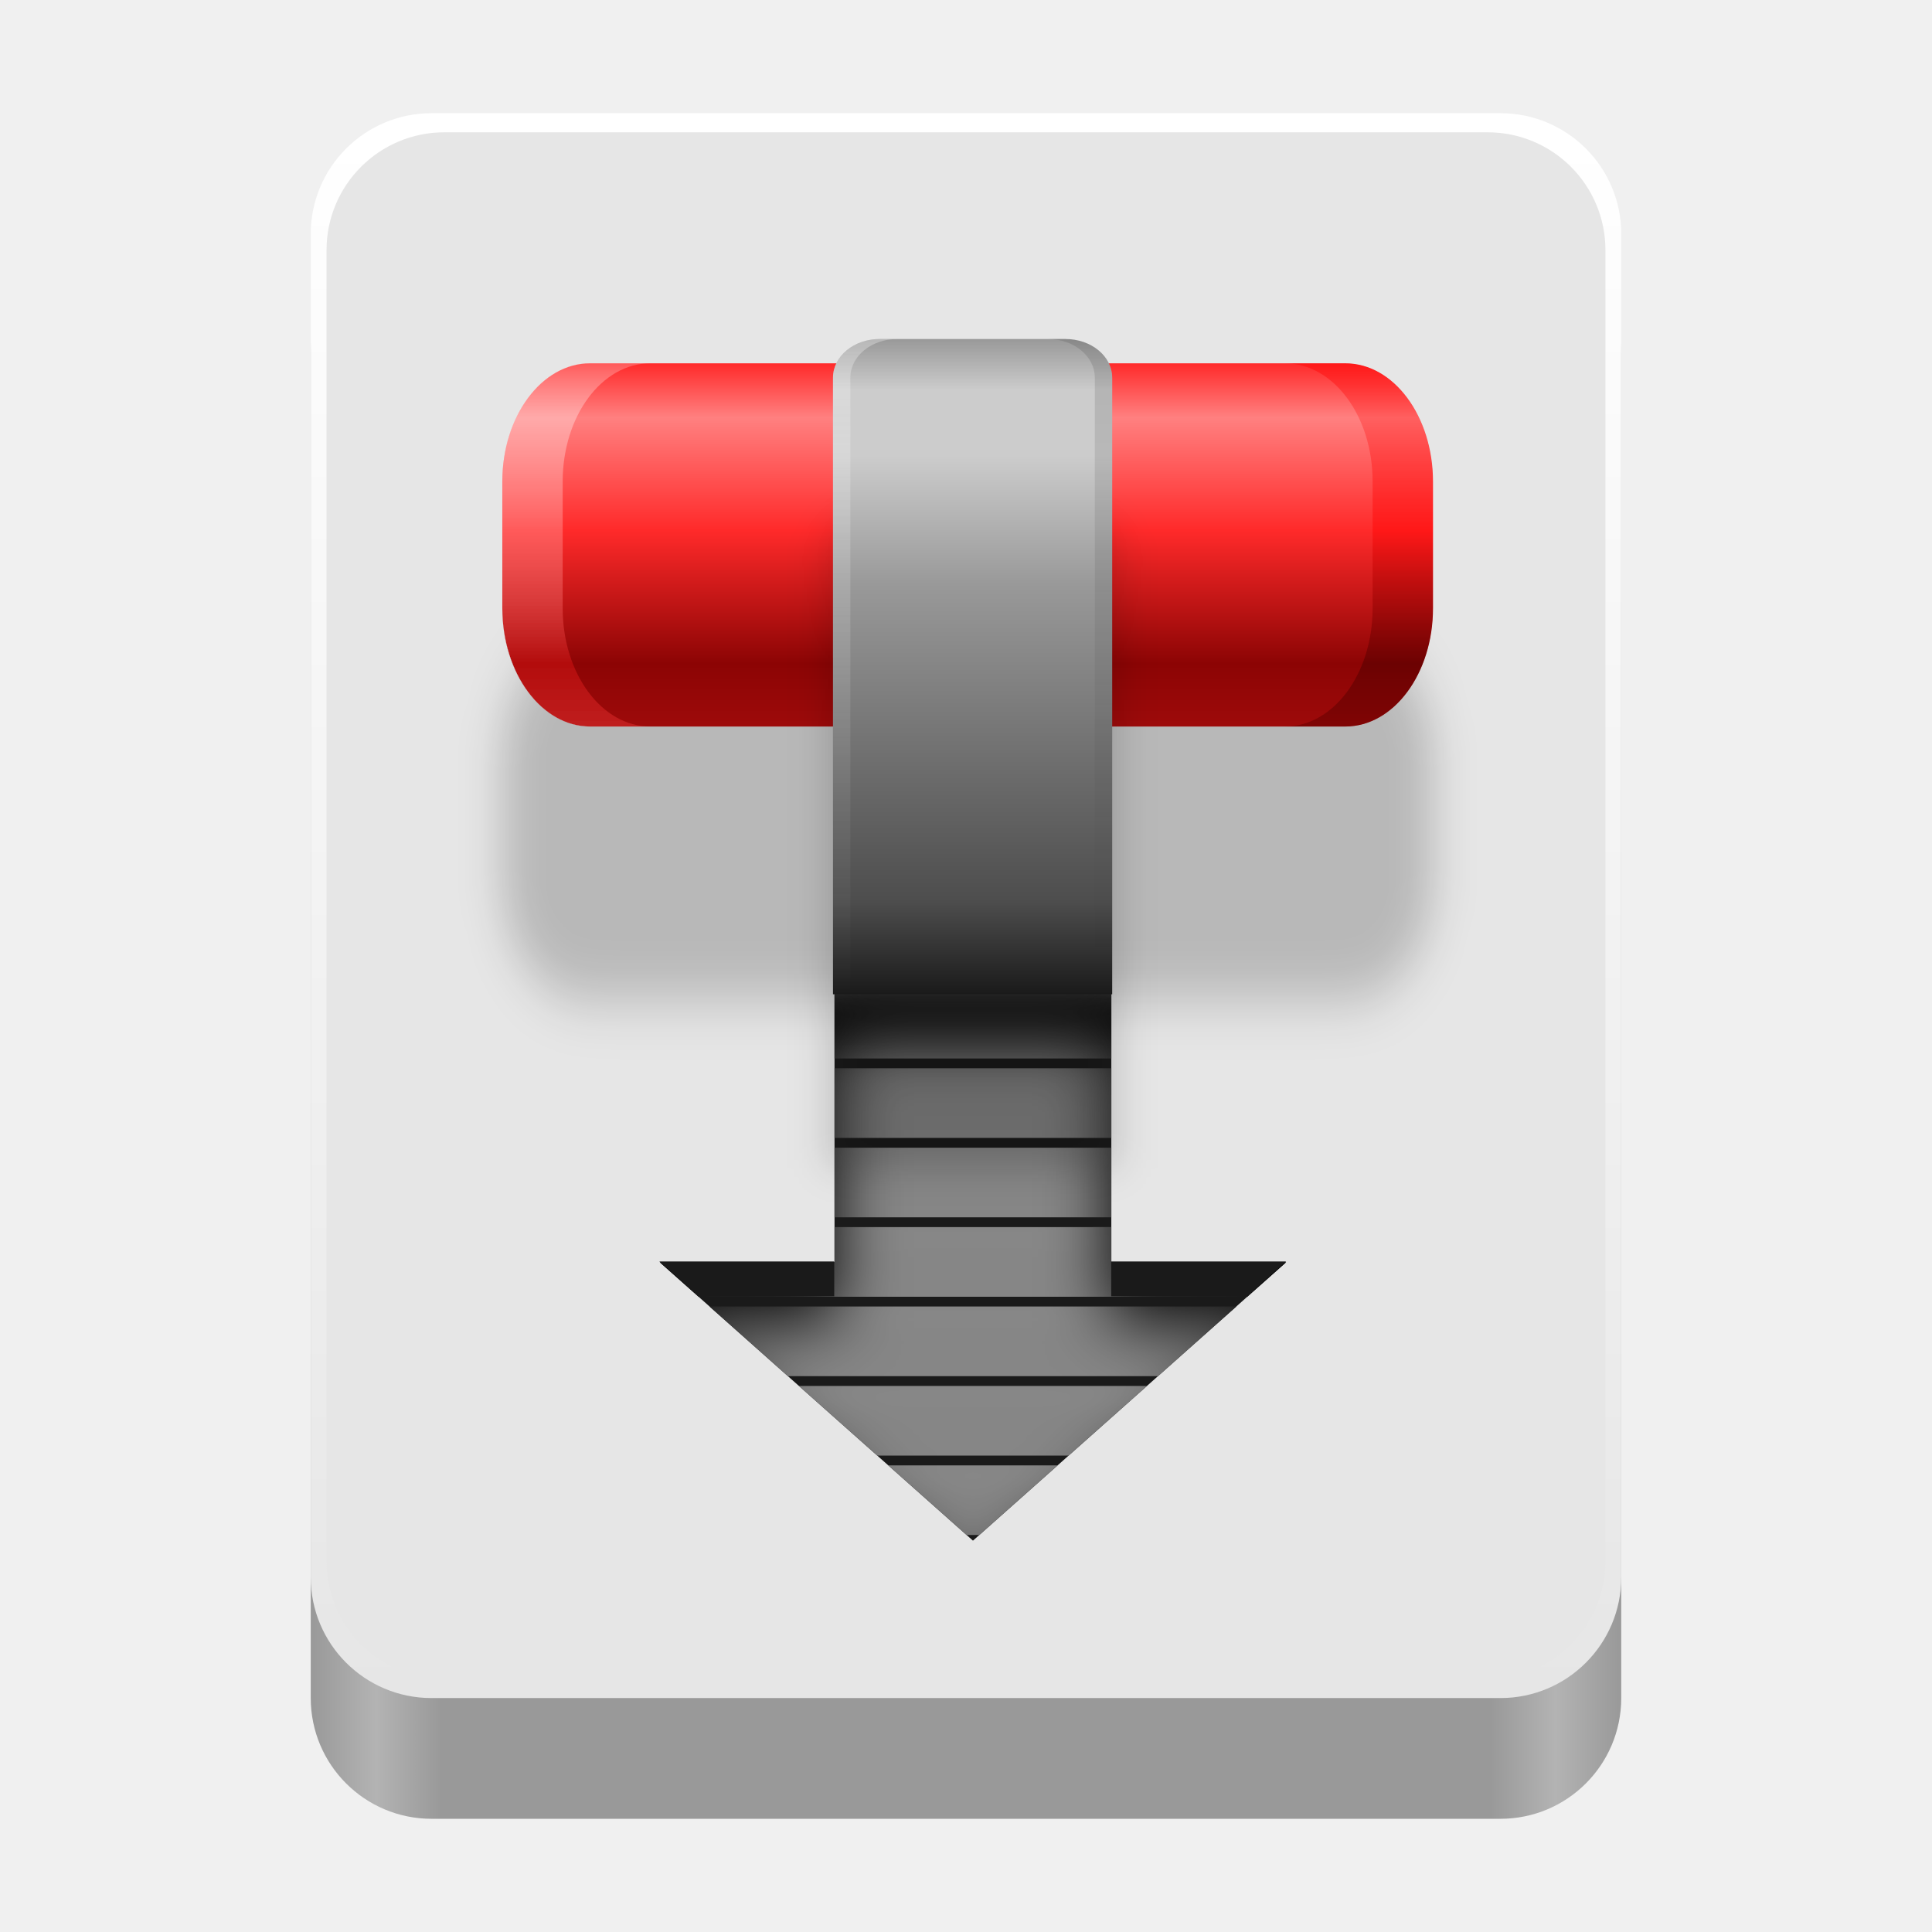
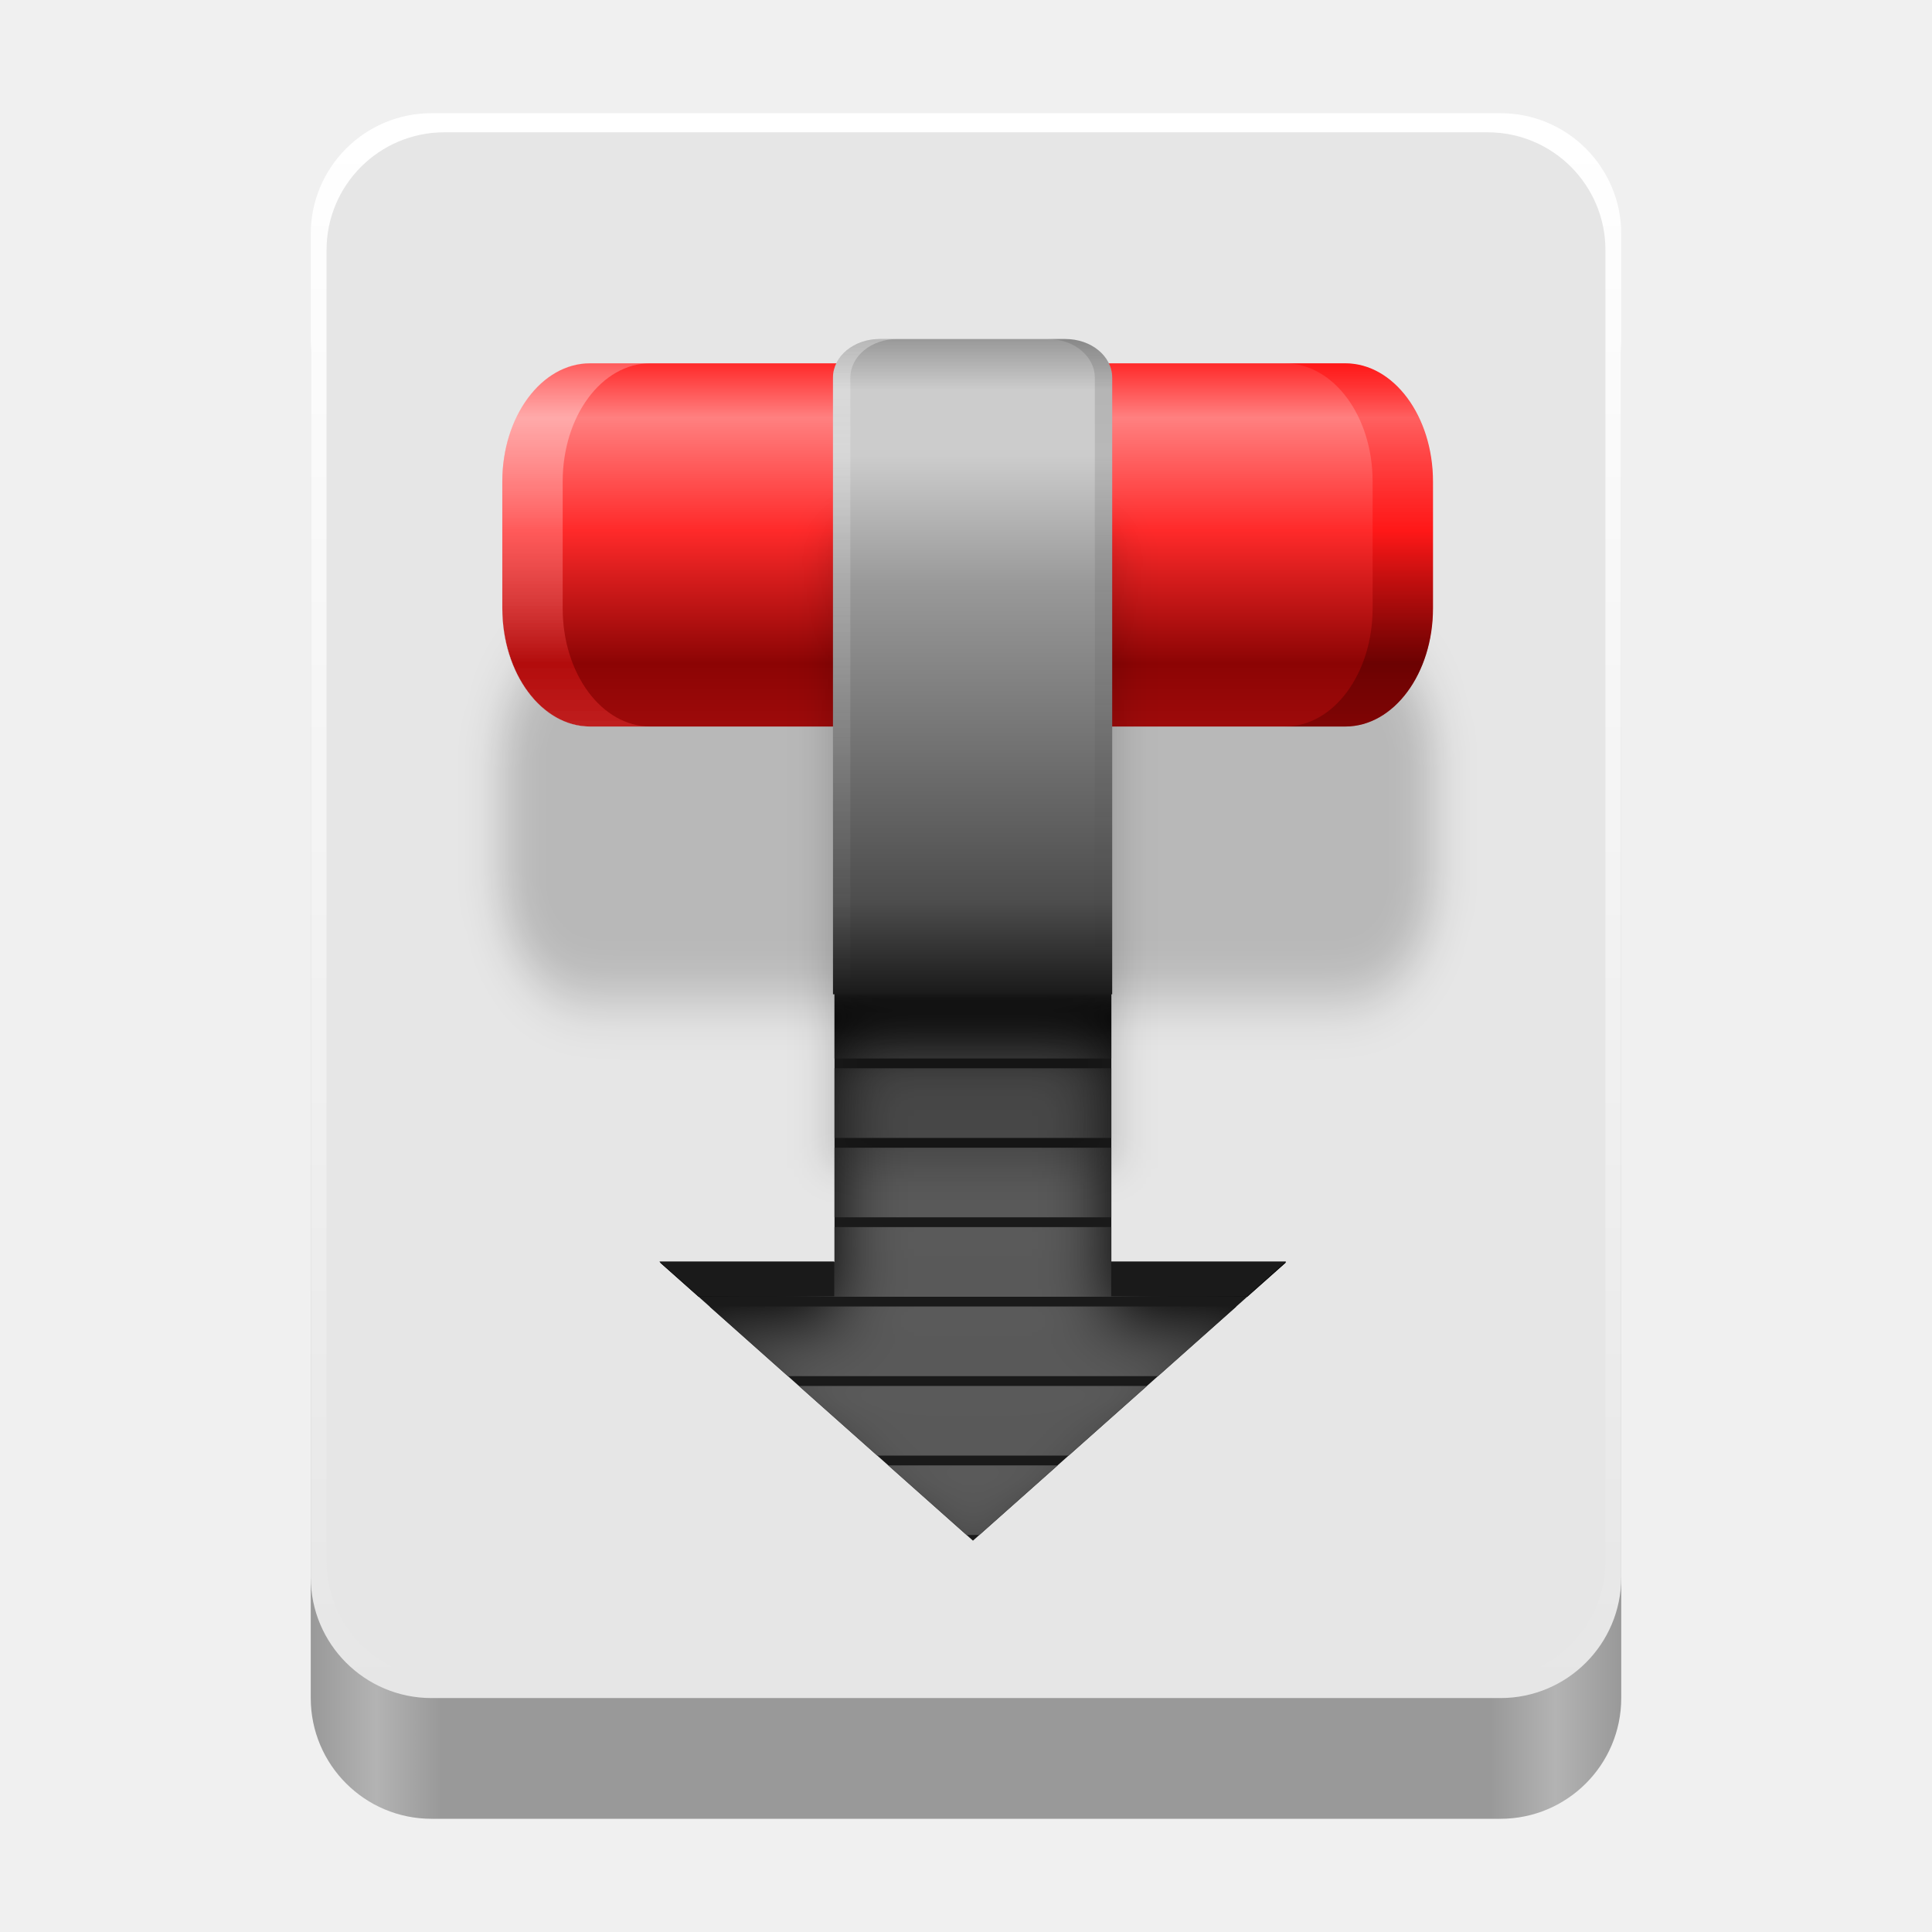
<svg xmlns="http://www.w3.org/2000/svg" xmlns:xlink="http://www.w3.org/1999/xlink" width="128" height="128" viewBox="0 0 128 128" version="1.1" id="svg5" xml:space="preserve">
  <defs id="defs2">
    <linearGradient id="linearGradient782">
      <stop style="stop-color:#e6e6e6;stop-opacity:1" offset="0" id="stop778" />
      <stop style="stop-color:#ffffff;stop-opacity:1;" offset="1" id="stop780" />
    </linearGradient>
    <linearGradient id="linearGradient2857">
      <stop style="stop-color:#1a1a1a;stop-opacity:0.455;" offset="0" id="stop2853" />
      <stop style="stop-color:#1a1a1a;stop-opacity:0;" offset="1" id="stop2855" />
    </linearGradient>
    <linearGradient id="linearGradient2785">
      <stop style="stop-color:#ffffff;stop-opacity:1" offset="0" id="stop2781" />
      <stop style="stop-color:#d3d3d3;stop-opacity:0;" offset="1" id="stop2783" />
    </linearGradient>
    <linearGradient y2="236" x2="96" y1="236" x1="32" gradientTransform="translate(604.8168,170.5864)" gradientUnits="userSpaceOnUse" id="linearGradient1099" xlink:href="#linearGradient1036" />
    <linearGradient id="linearGradient1036">
      <stop id="stop1032" offset="0" style="stop-color:#d5d3cf;stop-opacity:1;" />
      <stop id="stop1034" offset="1" style="stop-color:#f6f5f4;stop-opacity:1" />
    </linearGradient>
    <radialGradient r="32" fy="-76" fx="-244" cy="-76" cx="-244" gradientTransform="matrix(0.8833333,0,0,0.8833333,-460.3502,463.1197)" gradientUnits="userSpaceOnUse" id="radialGradient1103" xlink:href="#linearGradient1069" />
    <linearGradient id="linearGradient1069">
      <stop id="stop1065" offset="0" style="stop-color:#d5d3cf;stop-opacity:1" />
      <stop id="stop1067-1" offset="1" style="stop-color:#949390;stop-opacity:1" />
    </linearGradient>
    <linearGradient gradientUnits="userSpaceOnUse" y2="232" x2="64" y1="262.5" x1="64" id="linearGradient1027" xlink:href="#linearGradient1025" gradientTransform="translate(-470.5864,432.8168)" />
    <linearGradient id="linearGradient1025">
      <stop id="stop1021" offset="0" style="stop-color:#9a9996;stop-opacity:1" />
      <stop id="stop1023" offset="1" style="stop-color:#77767b;stop-opacity:1" />
    </linearGradient>
    <clipPath clipPathUnits="userSpaceOnUse" id="clipPath1609-7">
      <path id="path1611-5" d="m 252,116 28,-28 v -8 h -36 v 36 z" style="fill:#e74747;stroke:none;stroke-width:0.25px;stroke-linecap:butt;stroke-linejoin:miter;stroke-opacity:1" />
    </clipPath>
    <radialGradient r="32" fy="-76" fx="-244" cy="-76" cx="-244" gradientTransform="matrix(0.8833333,0,0,0.8833333,-460.3502,463.1197)" gradientUnits="userSpaceOnUse" id="radialGradient1103-5" xlink:href="#linearGradient1069" />
    <clipPath clipPathUnits="userSpaceOnUse" id="clipPath1609-7-7">
      <path id="path1611-5-0" d="m 252,116 28,-28 v -8 h -36 v 36 z" style="fill:#e74747;stroke:none;stroke-width:0.25px;stroke-linecap:butt;stroke-linejoin:miter;stroke-opacity:1" />
    </clipPath>
    <clipPath clipPathUnits="userSpaceOnUse" id="clipPath744">
      <rect style="fill:#1e88e5;fill-opacity:1;stroke-width:0.265" id="rect746" width="541.867" height="541.867" x="0" y="1.5987212e-14" rx="79.375" ry="79.375" />
    </clipPath>
    <clipPath clipPathUnits="userSpaceOnUse" id="clipPath62">
      <rect style="fill:#1e88e5;fill-opacity:1;stroke-width:0.265" id="rect64" width="541.867" height="541.867" x="2.2507105e-05" y="-0.422" rx="79.375" ry="79.375" />
    </clipPath>
    <radialGradient r="32" fy="-76" fx="-244" cy="-76" cx="-244" gradientTransform="matrix(0.8833333,0,0,0.8833333,-460.3502,463.1197)" gradientUnits="userSpaceOnUse" id="radialGradient1103-6" xlink:href="#linearGradient1069" />
    <clipPath clipPathUnits="userSpaceOnUse" id="clipPath1609-7-2">
      <path id="path1611-5-3" d="m 252,116 28,-28 v -8 h -36 v 36 z" style="fill:#e74747;stroke:none;stroke-width:0.25px;stroke-linecap:butt;stroke-linejoin:miter;stroke-opacity:1" />
    </clipPath>
    <clipPath clipPathUnits="userSpaceOnUse" id="clipPath961">
      <rect style="fill:#00c853;stroke:none;stroke-width:0.529" id="rect963" width="541.867" height="541.867" x="1.4210855e-14" y="2.717972e-05" rx="79.375" ry="79.375" />
    </clipPath>
    <radialGradient r="32" fy="-76" fx="-244" cy="-76" cx="-244" gradientTransform="matrix(0.8833333,0,0,0.8833333,-460.3502,463.1197)" gradientUnits="userSpaceOnUse" id="radialGradient1103-56" xlink:href="#linearGradient1069" />
    <clipPath clipPathUnits="userSpaceOnUse" id="clipPath1440">
      <circle style="display:inline;opacity:1;vector-effect:none;fill:none;fill-opacity:1;stroke:#000000;stroke-width:2;stroke-linecap:butt;stroke-linejoin:miter;stroke-miterlimit:4;stroke-dasharray:none;stroke-dashoffset:0;stroke-opacity:1;marker:none;marker-start:none;marker-mid:none;marker-end:none;paint-order:normal;enable-background:new" id="circle1442" cx="-134.35" cy="193.747" r="24" transform="rotate(-45)" />
    </clipPath>
    <clipPath clipPathUnits="userSpaceOnUse" id="clipPath1430">
      <circle style="display:inline;opacity:1;vector-effect:none;fill:none;fill-opacity:1;stroke:#000000;stroke-width:2;stroke-linecap:butt;stroke-linejoin:miter;stroke-miterlimit:4;stroke-dasharray:none;stroke-dashoffset:0;stroke-opacity:1;marker:none;marker-start:none;marker-mid:none;marker-end:none;paint-order:normal;enable-background:new" id="circle1432" cx="12" cy="232" r="24" />
    </clipPath>
    <clipPath clipPathUnits="userSpaceOnUse" id="clipPath1440-9">
      <circle style="display:inline;opacity:1;vector-effect:none;fill:none;fill-opacity:1;stroke:#000000;stroke-width:2;stroke-linecap:butt;stroke-linejoin:miter;stroke-miterlimit:4;stroke-dasharray:none;stroke-dashoffset:0;stroke-opacity:1;marker:none;marker-start:none;marker-mid:none;marker-end:none;paint-order:normal;enable-background:new" id="circle1442-5" cx="-134.35" cy="193.747" r="24" transform="rotate(-45)" />
    </clipPath>
    <clipPath clipPathUnits="userSpaceOnUse" id="clipPath1430-1">
      <circle style="display:inline;opacity:1;vector-effect:none;fill:none;fill-opacity:1;stroke:#000000;stroke-width:2;stroke-linecap:butt;stroke-linejoin:miter;stroke-miterlimit:4;stroke-dasharray:none;stroke-dashoffset:0;stroke-opacity:1;marker:none;marker-start:none;marker-mid:none;marker-end:none;paint-order:normal;enable-background:new" id="circle1432-8" cx="12" cy="232" r="24" />
    </clipPath>
    <clipPath clipPathUnits="userSpaceOnUse" id="clipPath2024">
      <rect style="opacity:1;vector-effect:none;fill:#63452c;fill-opacity:1;stroke:none;stroke-width:4;stroke-linecap:round;stroke-linejoin:round;stroke-miterlimit:4;stroke-dasharray:none;stroke-dashoffset:0;stroke-opacity:1" id="rect2026" width="74" height="98" x="6" y="196" />
    </clipPath>
    <linearGradient id="linearGradient914">
      <stop id="stop910" offset="0" style="stop-color:#f6f5f4;stop-opacity:0.437" />
      <stop id="stop912" offset="1" style="stop-color:#deddda;stop-opacity:0;" />
    </linearGradient>
    <radialGradient gradientTransform="matrix(2.608696,0,0,1.841036,-102.9565,-748.9467)" gradientUnits="userSpaceOnUse" r="46" fy="296" fx="64" cy="296" cx="64" id="radialGradient916" xlink:href="#linearGradient914" />
    <clipPath clipPathUnits="userSpaceOnUse" id="clipPath11543">
      <rect style="fill:#f0c04e;fill-opacity:1;stroke:none;stroke-width:0.529" id="rect11545" width="541.867" height="541.867" x="1.4746095e-06" y="6.4330168e-05" rx="79.375" ry="79.375" />
    </clipPath>
    <style id="style374">.cls-1{fill:url(#linear-gradient);}.cls-2{opacity:0.35;fill:url(#radial-gradient);}.cls-2,.cls-4{isolation:isolate;}.cls-3{fill:url(#linear-gradient-2);}.cls-4{opacity:0.41;fill:url(#radial-gradient-2);}.cls-5{fill:url(#radial-gradient-3);}.cls-6{fill:url(#radial-gradient-4);}</style>
    <linearGradient id="linear-gradient" x1="63.33" y1="84.03" x2="241.67" y2="84.03" gradientTransform="matrix(1,0,0,-1,0,266)" gradientUnits="userSpaceOnUse">
      <stop offset="0" stop-color="#0c59a4" id="stop376" />
      <stop offset="1" stop-color="#114a8b" id="stop378" />
    </linearGradient>
    <radialGradient id="radial-gradient" cx="161.83" cy="68.91" r="95.38" gradientTransform="matrix(1,0,0,-0.95,0,248.84)" gradientUnits="userSpaceOnUse">
      <stop offset="0.72" stop-opacity="0" id="stop381" />
      <stop offset="0.95" stop-opacity="0.53" id="stop383" />
      <stop offset="1" id="stop385" />
    </radialGradient>
    <linearGradient id="linear-gradient-2" x1="157.35" y1="161.39" x2="45.96" y2="40.06" gradientTransform="matrix(1,0,0,-1,0,266)" gradientUnits="userSpaceOnUse">
      <stop offset="0" stop-color="#1b9de2" id="stop388" />
      <stop offset="0.16" stop-color="#1595df" id="stop390" />
      <stop offset="0.67" stop-color="#0680d7" id="stop392" />
      <stop offset="1" stop-color="#0078d4" id="stop394" />
    </linearGradient>
    <radialGradient id="radial-gradient-2" cx="-340.29" cy="62.99" r="143.24" gradientTransform="matrix(0.15,-0.99,-0.8,-0.12,176.64,-125.4)" gradientUnits="userSpaceOnUse">
      <stop offset="0.76" stop-opacity="0" id="stop397" />
      <stop offset="0.95" stop-opacity="0.5" id="stop399" />
      <stop offset="1" id="stop401" />
    </radialGradient>
    <radialGradient id="radial-gradient-3" cx="113.37" cy="570.21" r="202.43" gradientTransform="matrix(-0.04,1,2.13,0.08,-1179.54,-106.69)" gradientUnits="userSpaceOnUse">
      <stop offset="0" stop-color="#35c1f1" id="stop404" />
      <stop offset="0.11" stop-color="#34c1ed" id="stop406" />
      <stop offset="0.23" stop-color="#2fc2df" id="stop408" />
      <stop offset="0.31" stop-color="#2bc3d2" id="stop410" />
      <stop offset="0.67" stop-color="#36c752" id="stop412" />
    </radialGradient>
    <radialGradient id="radial-gradient-4" cx="376.52" cy="567.97" r="97.34" gradientTransform="matrix(0.28,0.96,0.78,-0.23,-303.76,-148.5)" gradientUnits="userSpaceOnUse">
      <stop offset="0" stop-color="#66eb6e" id="stop415" />
      <stop offset="1" stop-color="#66eb6e" stop-opacity="0" id="stop417" />
    </radialGradient>
    <clipPath clipPathUnits="userSpaceOnUse" id="clipPath1260">
      <rect style="fill:#bbdefb;fill-opacity:1;stroke:none;stroke-width:0.529" id="rect1262" width="541.867" height="541.867" x="2.9492187e-06" y="3.9968629e-05" rx="79.375" ry="79.375" />
    </clipPath>
    <linearGradient x1="0" y1="119.552" x2="235.777" y2="119.552" id="linearGradient-1" gradientTransform="matrix(1.45119,0,0,1.703766,99.85446,80.41603)" gradientUnits="userSpaceOnUse">
      <stop stop-color="#FF5500" offset="0%" id="stop6" />
      <stop stop-color="#FF5500" offset="40.988%" id="stop8" />
      <stop stop-color="#FF2000" offset="58.198%" id="stop10" />
      <stop stop-color="#FF2000" offset="100%" id="stop12" />
    </linearGradient>
    <linearGradient x1="0.021" y1="0.507" x2="1" y2="0.507" id="linearGradient-2" gradientUnits="userSpaceOnUse" gradientTransform="matrix(7.107012,0,0,7.107012,54.42477,49.22005)">
      <stop stop-color="#FF452A" offset="0%" id="stop15" />
      <stop stop-color="#FF2000" offset="100%" id="stop17" />
    </linearGradient>
    <mask id="mask-4" fill="#ffffff">
      <path d="M 45.051,6.703 39.15,2.8822695e-5 h -10.363 -10.363 L 12.522,6.703 c 0,0 -5.182,-1.441 -7.628,1.009 0,0 6.909,-0.624 9.284,3.243 0,0 6.405,1.225 7.269,1.225 0.864,0 2.735,-0.721 4.462,-1.297 1.727,-0.576 2.879,-0.581 2.879,-0.581 0,0 1.151,0.004 2.879,0.581 1.727,0.576 3.598,1.297 4.462,1.297 0.864,0 7.269,-1.225 7.269,-1.225 2.375,-3.867 9.284,-3.243 9.284,-3.243 C 50.233,5.262 45.051,6.703 45.051,6.703" id="use25" style="stroke-width:0.265" />
    </mask>
    <clipPath clipPathUnits="userSpaceOnUse" id="clipPath3338">
      <rect style="fill:#ff7f2a;fill-opacity:1;stroke:none;stroke-width:0.529" id="rect3340" width="541.867" height="541.867" x="1.1368684e-13" y="5.8174133e-05" rx="79.375" ry="79.375" />
    </clipPath>
    <clipPath clipPathUnits="userSpaceOnUse" id="clipPath2140">
      <rect style="fill:#ffad76;fill-opacity:1;stroke:none;stroke-width:0.529" id="rect2142" width="487.68" height="487.68" x="27.093" y="27.093" rx="71.438" ry="71.438" />
    </clipPath>
    <linearGradient gradientUnits="userSpaceOnUse" y2="268" x2="115.823" y1="268" x1="11.823" id="linearGradient1329" xlink:href="#linearGradient1357" gradientTransform="matrix(2.274968,0,0,2.274968,-344.8075,-258.2955)" />
    <linearGradient id="linearGradient1357">
      <stop id="stop1345" offset="0" style="stop-color:#986a44;stop-opacity:1" />
      <stop style="stop-color:#cdab8f;stop-opacity:1" offset="0.029" id="stop1347" />
      <stop id="stop1349" offset="0.058" style="stop-color:#b5835a;stop-opacity:1" />
      <stop style="stop-color:#b5835a;stop-opacity:1" offset="0.942" id="stop1351" />
      <stop id="stop1353" offset="0.971" style="stop-color:#cdab8f;stop-opacity:1" />
      <stop id="stop1355" offset="1" style="stop-color:#986a44;stop-opacity:1" />
    </linearGradient>
    <linearGradient y2="23" x2="60" y1="53.255" x1="70.586" gradientTransform="translate(0,170)" gradientUnits="userSpaceOnUse" id="linearGradient1610" xlink:href="#linearGradient1656" />
    <linearGradient id="linearGradient1656">
      <stop style="stop-color:#ffffff;stop-opacity:1" offset="0" id="stop1652" />
      <stop style="stop-color:#deddda;stop-opacity:1" offset="1" id="stop1654" />
    </linearGradient>
    <linearGradient y2="268" x2="68" y1="268" x1="60" gradientUnits="userSpaceOnUse" id="linearGradient1612" xlink:href="#linearGradient1270" />
    <linearGradient id="linearGradient1270">
      <stop style="stop-color:#949390;stop-opacity:1;" offset="0" id="stop1258" />
      <stop id="stop1260" offset="0.083" style="stop-color:#d5d3cf;stop-opacity:1" />
      <stop style="stop-color:#949390;stop-opacity:1;" offset="0.167" id="stop1262" />
      <stop id="stop1264" offset="0.833" style="stop-color:#949390;stop-opacity:1;" />
      <stop style="stop-color:#d5d3cf;stop-opacity:1" offset="0.917" id="stop1266" />
      <stop style="stop-color:#949390;stop-opacity:1" offset="1" id="stop1268" />
    </linearGradient>
    <linearGradient id="linearGradient5016">
      <stop style="stop-color:#999999;stop-opacity:1" offset="0" id="stop5012" />
      <stop style="stop-color:#cccccc;stop-opacity:1" offset="0.078" id="stop11392" />
      <stop style="stop-color:#cccccc;stop-opacity:1" offset="0.178" id="stop11394" />
      <stop style="stop-color:#999999;stop-opacity:1" offset="0.374" id="stop11396" />
      <stop style="stop-color:#4d4d4d;stop-opacity:1" offset="0.859" id="stop17410" />
      <stop style="stop-color:#1a1a1a;stop-opacity:1" offset="1" id="stop5014" />
    </linearGradient>
    <linearGradient id="linearGradient1755">
      <stop style="stop-color:#ff2a2a;stop-opacity:1" offset="0" id="stop1751" />
      <stop style="stop-color:#ff8080;stop-opacity:1" offset="0.15" id="stop1759" />
      <stop style="stop-color:#ff2a2a;stop-opacity:1" offset="0.46" id="stop1761" />
      <stop style="stop-color:#8c0404;stop-opacity:1" offset="0.826" id="stop607" />
      <stop style="stop-color:#9e0a0a;stop-opacity:1" offset="1" id="stop1753" />
    </linearGradient>
    <radialGradient r="32" fy="-76" fx="-244" cy="-76" cx="-244" gradientTransform="matrix(0.8833333,0,0,0.8833333,-460.3502,463.1197)" gradientUnits="userSpaceOnUse" id="radialGradient1103-562" xlink:href="#linearGradient1069" />
    <clipPath clipPathUnits="userSpaceOnUse" id="clipPath1609-7-9">
      <path id="path1611-5-36" d="m 252,116 28,-28 v -8 h -36 v 36 z" style="fill:#e74747;stroke:none;stroke-width:0.25px;stroke-linecap:butt;stroke-linejoin:miter;stroke-opacity:1" />
    </clipPath>
    <linearGradient id="linearGradient8241-0">
      <stop style="stop-color:#999999;stop-opacity:1" offset="0" id="stop8237-6" />
      <stop style="stop-color:#b3b3b3;stop-opacity:1" offset="0.05" id="stop9349-2" />
      <stop style="stop-color:#999999;stop-opacity:1" offset="0.1" id="stop21746-6" />
      <stop style="stop-color:#999999;stop-opacity:1" offset="0.9" id="stop21940-1" />
      <stop style="stop-color:#b3b3b3;stop-opacity:1" offset="0.95" id="stop9351-8" />
      <stop style="stop-color:#999999;stop-opacity:1" offset="1" id="stop8239-7" />
    </linearGradient>
    <radialGradient r="32" fy="-76" fx="-244" cy="-76" cx="-244" gradientTransform="matrix(0.8833333,0,0,0.8833333,-460.3502,463.1197)" gradientUnits="userSpaceOnUse" id="radialGradient1103-5-9" xlink:href="#linearGradient1069" />
    <clipPath clipPathUnits="userSpaceOnUse" id="clipPath1609-7-7-0">
      <path id="path1611-5-0-2" d="m 252,116 28,-28 v -8 h -36 v 36 z" style="fill:#e74747;stroke:none;stroke-width:0.25px;stroke-linecap:butt;stroke-linejoin:miter;stroke-opacity:1" />
    </clipPath>
    <clipPath clipPathUnits="userSpaceOnUse" id="clipPath744-3">
      <rect style="fill:#1e88e5;fill-opacity:1;stroke-width:0.265" id="rect746-7" width="541.867" height="541.867" x="0" y="1.5987212e-14" rx="79.375" ry="79.375" />
    </clipPath>
    <clipPath clipPathUnits="userSpaceOnUse" id="clipPath62-5">
      <rect style="fill:#1e88e5;fill-opacity:1;stroke-width:0.265" id="rect64-9" width="541.867" height="541.867" x="2.2507105e-05" y="-0.422" rx="79.375" ry="79.375" />
    </clipPath>
    <linearGradient xlink:href="#linearGradient8241-0" id="linearGradient8243-2" x1="11.5" y1="120.5" x2="116.5" y2="120.5" gradientUnits="userSpaceOnUse" gradientTransform="matrix(0.8268888,0,0,1,11.07911,0)" />
    <radialGradient r="32" fy="-76" fx="-244" cy="-76" cx="-244" gradientTransform="matrix(0.8833333,0,0,0.8833333,-460.3502,463.1197)" gradientUnits="userSpaceOnUse" id="radialGradient1103-6-2" xlink:href="#linearGradient1069" />
    <clipPath clipPathUnits="userSpaceOnUse" id="clipPath1609-7-2-9">
      <path id="path1611-5-3-7" d="m 252,116 28,-28 v -8 h -36 v 36 z" style="fill:#e74747;stroke:none;stroke-width:0.25px;stroke-linecap:butt;stroke-linejoin:miter;stroke-opacity:1" />
    </clipPath>
    <clipPath clipPathUnits="userSpaceOnUse" id="clipPath966">
      <rect style="fill:#999999;fill-opacity:1;stroke-width:0.265" id="rect968" width="541.867" height="541.867" x="0" y="-2.8421709e-14" rx="79.375" ry="79.375" />
    </clipPath>
    <clipPath clipPathUnits="userSpaceOnUse" id="clipPath402">
      <rect style="fill:#999999;fill-opacity:1;stroke-width:0.265" id="rect404" width="541.867" height="541.867" x="1.5908203e-05" y="1.5908203e-05" rx="79.375" ry="79.375" />
    </clipPath>
    <clipPath clipPathUnits="userSpaceOnUse" id="clipPath2739">
      <rect style="fill:#999999;fill-opacity:1;stroke-width:0.265" id="rect2741" width="541.867" height="541.867" x="-7.8515623e-06" y="1.863" rx="79.375" ry="79.375" />
    </clipPath>
    <filter style="color-interpolation-filters:sRGB;" id="filter1391" x="-0.127" y="-0.146" width="1.255" height="1.398">
      <feFlood flood-opacity="1" flood-color="rgb(0,0,0)" result="flood" id="feFlood1381" />
      <feComposite in="flood" in2="SourceGraphic" operator="out" result="composite1" id="feComposite1383" />
      <feGaussianBlur in="composite1" stdDeviation="2.2" result="blur" id="feGaussianBlur1385" />
      <feOffset dx="0" dy="3.836" result="offset" id="feOffset1387" />
      <feComposite in="offset" in2="SourceGraphic" operator="atop" result="composite2" id="feComposite1389" />
    </filter>
    <linearGradient xlink:href="#linearGradient1755" id="linearGradient1757" x1="-64.11" y1="23.516" x2="-64.11" y2="37.895" gradientUnits="userSpaceOnUse" gradientTransform="matrix(1.428951,0,0,1.241091,27.5,-10.9381)" />
    <filter style="color-interpolation-filters:sRGB" id="filter1863" x="-0.188" y="-0.187" width="1.375" height="2.128">
      <feFlood flood-opacity="0.2" flood-color="rgb(0,0,0)" result="flood" id="feFlood1853" />
      <feComposite in="flood" in2="SourceGraphic" operator="in" result="composite1" id="feComposite1855" />
      <feGaussianBlur in="composite1" stdDeviation="1.39" result="blur" id="feGaussianBlur1857" />
      <feOffset dx="0" dy="13.455" result="offset" id="feOffset1859" />
      <feComposite in="SourceGraphic" in2="offset" operator="over" result="composite2" id="feComposite1861" />
    </filter>
    <linearGradient xlink:href="#linearGradient5016" id="linearGradient5018" x1="64.437" y1="20.545" x2="64.437" y2="71.111" gradientUnits="userSpaceOnUse" />
    <linearGradient xlink:href="#linearGradient2785" id="linearGradient2787" x1="56.672" y1="21.637" x2="56.672" y2="65.514" gradientUnits="userSpaceOnUse" gradientTransform="translate(-0.8557496)" />
    <linearGradient xlink:href="#linearGradient2857" id="linearGradient2859" x1="72.773" y1="21.637" x2="72.773" y2="65.514" gradientUnits="userSpaceOnUse" gradientTransform="translate(0.8557506)" />
    <linearGradient xlink:href="#linearGradient782" id="linearGradient784" x1="64" y1="112.5" x2="64" y2="8.765" gradientUnits="userSpaceOnUse" />
  </defs>
  <g id="layer2">
    <rect style="fill:url(#linearGradient8243-2);fill-opacity:1;stroke-width:0.909" id="rect440-6" width="86.823" height="105" x="20.588" y="15.5" rx="8" ry="8" />
    <rect style="fill:url(#linearGradient784);fill-opacity:1;stroke-width:0.909" id="rect389" width="86.824" height="105.001" x="20.588" y="7.5" rx="8" ry="8" />
    <rect style="fill:#e6e6e6;fill-opacity:1;stroke-width:0.887" id="rect5112" width="84.731" height="102.47" x="21.634" y="8.765" rx="7.807" ry="7.807" />
    <path id="rect590" style="fill:#1a1a1a;fill-opacity:1;stroke:none;stroke-width:0.703;stroke-linecap:square;stroke-linejoin:round;paint-order:markers stroke fill" d="M 64.424,26.746 48.447,42.723 h 8.916 V 77.277 H 48.447 L 64.424,93.254 80.398,77.277 H 71.482 V 42.723 h 8.916 z" transform="matrix(1.298928,0,0,1.154694,-19.22134,-5.607587)" />
-     <path id="rect1717" style="fill:#999999;stroke:none;stroke-width:24.864;stroke-linecap:round;stroke-linejoin:round;paint-order:markers stroke fill;filter:url(#filter1391)" d="m 55.289,65.514 v 4.613 h 18.34 v -4.613 z m 0,5.262 v 4.613 h 18.34 v -4.613 z m 0,5.262 v 4.613 h 18.34 v -4.613 z m 0,5.26 V 83.625 H 43.742 v 0.029 l 2.539,2.258 h 36.357 l 2.537,-2.256 V 83.625 H 73.629 v -2.328 z m -8.279,5.262 5.191,4.615 h 24.52 l 5.191,-4.615 z m 5.918,5.262 5.191,4.615 h 12.682 l 5.191,-4.615 z m 5.92,5.262 5.189,4.613 h 0.848 l 5.189,-4.613 z" />
+     <path id="rect1717" style="fill:#666666;stroke:none;stroke-width:24.864;stroke-linecap:round;stroke-linejoin:round;paint-order:markers stroke fill;filter:url(#filter1391)" d="m 55.289,65.514 v 4.613 h 18.34 v -4.613 z m 0,5.262 v 4.613 h 18.34 v -4.613 z m 0,5.262 v 4.613 h 18.34 v -4.613 z m 0,5.26 V 83.625 H 43.742 v 0.029 l 2.539,2.258 h 36.357 l 2.537,-2.256 V 83.625 H 73.629 v -2.328 z m -8.279,5.262 5.191,4.615 h 24.52 l 5.191,-4.615 z m 5.918,5.262 5.191,4.615 h 12.682 l 5.191,-4.615 z m 5.92,5.262 5.189,4.613 h 0.848 l 5.189,-4.613 z" />
    <path id="path1160" style="fill:#1a1a1a;fill-opacity:1;stroke:none;stroke-width:0.861;stroke-linecap:square;stroke-linejoin:round;paint-order:markers stroke fill" d="M 64.448,25.287 43.682,43.716 h 2.599 l 18.166,-16.122 18.163,16.122 h 2.599 z M 43.682,83.574 l 2.599,2.307 h 8.989 v -2.307 z m 29.94,0 v 2.307 h 8.989 l 2.599,-2.307 z" />
    <rect style="fill:url(#linearGradient1757);stroke:none;stroke-width:1.332;stroke-linecap:square;stroke-linejoin:round;paint-order:markers stroke fill;filter:url(#filter1863)" id="rect1609" width="61.641" height="17.846" x="-94.93" y="18.248" rx="5.809" ry="5.809" transform="matrix(-1.000322,0,0,1.348416,-0.02063214,-0.5353201)" />
    <path id="rect485" style="opacity:0.5;mix-blend-mode:soft-light;fill:#000000;stroke:none;stroke-width:1.332;stroke-linecap:square;stroke-linejoin:round;paint-order:markers stroke fill" d="m -85.122,18.248 c -3.218,0 -5.809,2.59 -5.809,5.808 v 6.228 c 0,3.218 2.591,5.81 5.809,5.81 h -3.999 c -3.218,0 -5.809,-2.592 -5.809,-5.81 v -6.228 c 0,-3.218 2.591,-5.808 5.809,-5.808 z" transform="matrix(-1.000322,0,0,1.348416,-0.02063214,-0.5353201)" />
    <path id="path1047" style="opacity:0.783;mix-blend-mode:soft-light;fill:#ffffff;stroke:none;stroke-width:1.547;stroke-linecap:square;stroke-linejoin:round;paint-order:markers stroke fill;fill-opacity:1" d="m 43.09,24.07 c -3.219,0 -5.811,3.493 -5.811,7.832 v 8.398 c 0,4.339 2.592,7.834 5.811,7.834 h -4 c -3.219,0 -5.811,-3.495 -5.811,-7.834 v -8.398 c 0,-4.339 2.592,-7.832 5.811,-7.832 z" />
    <g id="g6170" transform="matrix(1.006169,0,0,0.9894238,-0.3975264,1.053)">
      <path id="rect5006" style="fill:url(#linearGradient5018);fill-opacity:1;stroke-width:1.027;stroke-linecap:square;stroke-linejoin:round;paint-order:markers stroke fill;filter:url(#filter1863)" d="m 58.535,20.545 c -1.653,0 -2.984,1.33 -2.984,2.982 v 36.09 8.512 2.982 h 2.984 11.803 2.984 V 68.129 59.617 23.527 c 0,-1.653 -1.332,-2.982 -2.984,-2.982 z" transform="matrix(1.034541,0,0,0.867721,-2.225701,3.808497)" />
      <path id="path2507" style="fill:url(#linearGradient2859);fill-opacity:0.302;stroke-width:0.973;stroke-linecap:square;stroke-linejoin:round;paint-order:markers stroke fill" d="m 69.397,21.637 c 1.71,0 3.088,1.154 3.088,2.588 v 31.314 7.387 2.588 h 1.145 V 62.926 55.539 24.225 c -10e-7,-1.434 -1.378,-2.588 -3.088,-2.588 z" />
      <path id="path2512" style="fill:url(#linearGradient2787);fill-opacity:0.296;stroke-width:0.973;stroke-linecap:square;stroke-linejoin:round;paint-order:markers stroke fill" d="m 59.476,21.637 c -1.71,0 -3.088,1.154 -3.088,2.588 v 31.314 7.387 2.588 H 55.244 V 62.926 55.539 24.225 c 10e-7,-1.434 1.378,-2.588 3.088,-2.588 z" />
    </g>
  </g>
</svg>
